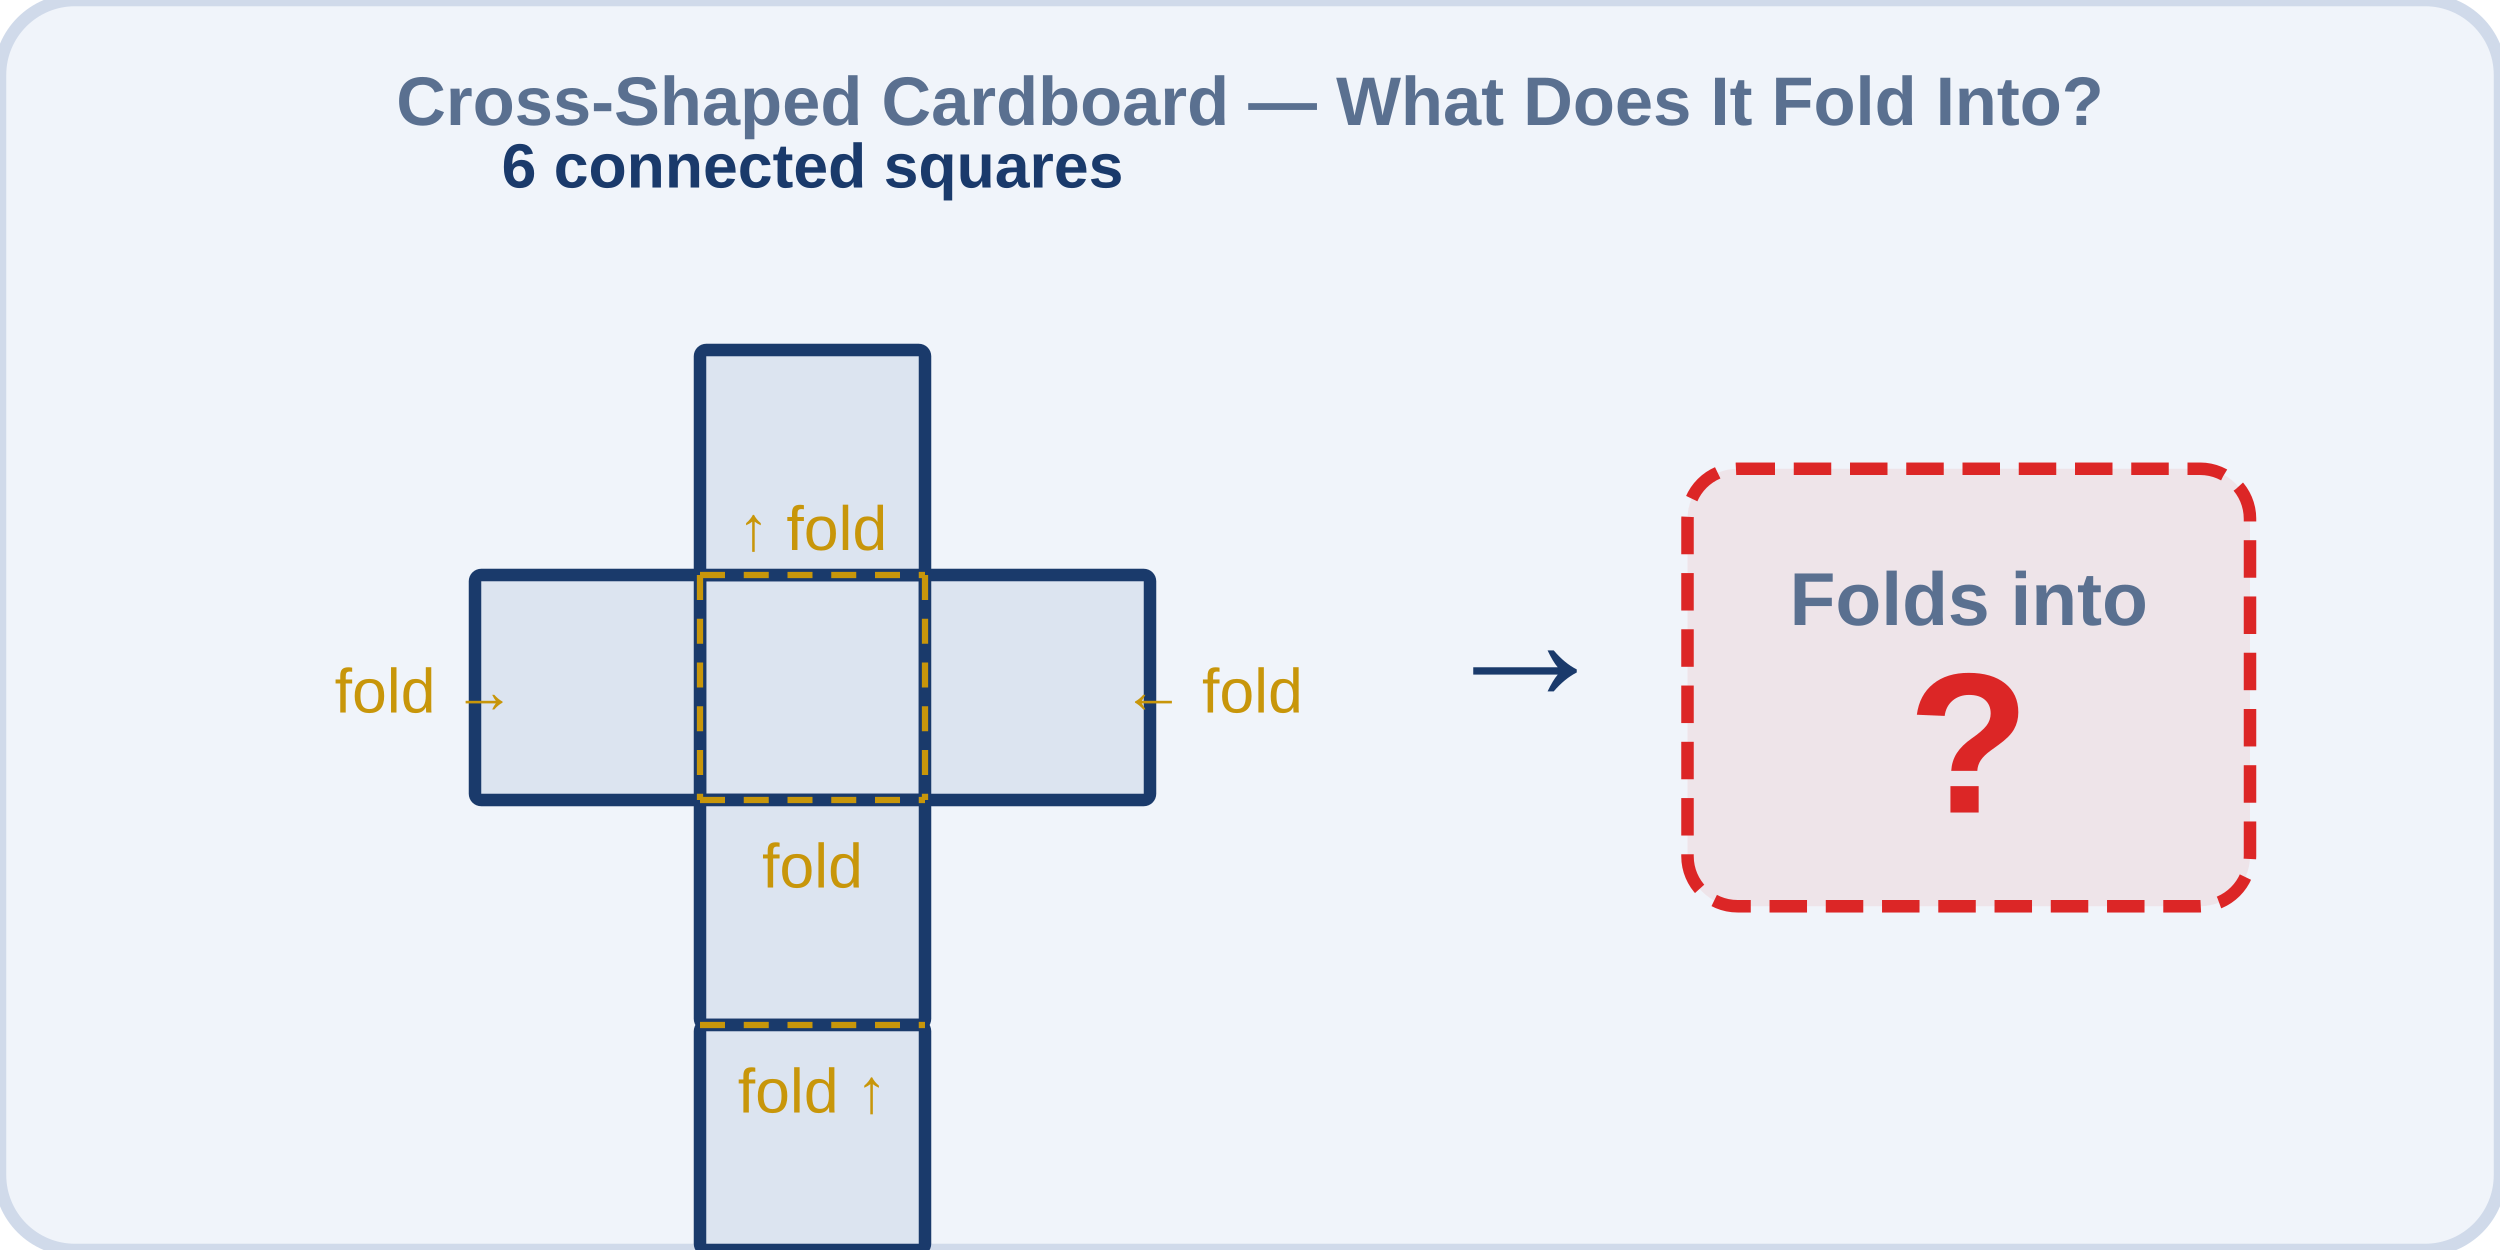
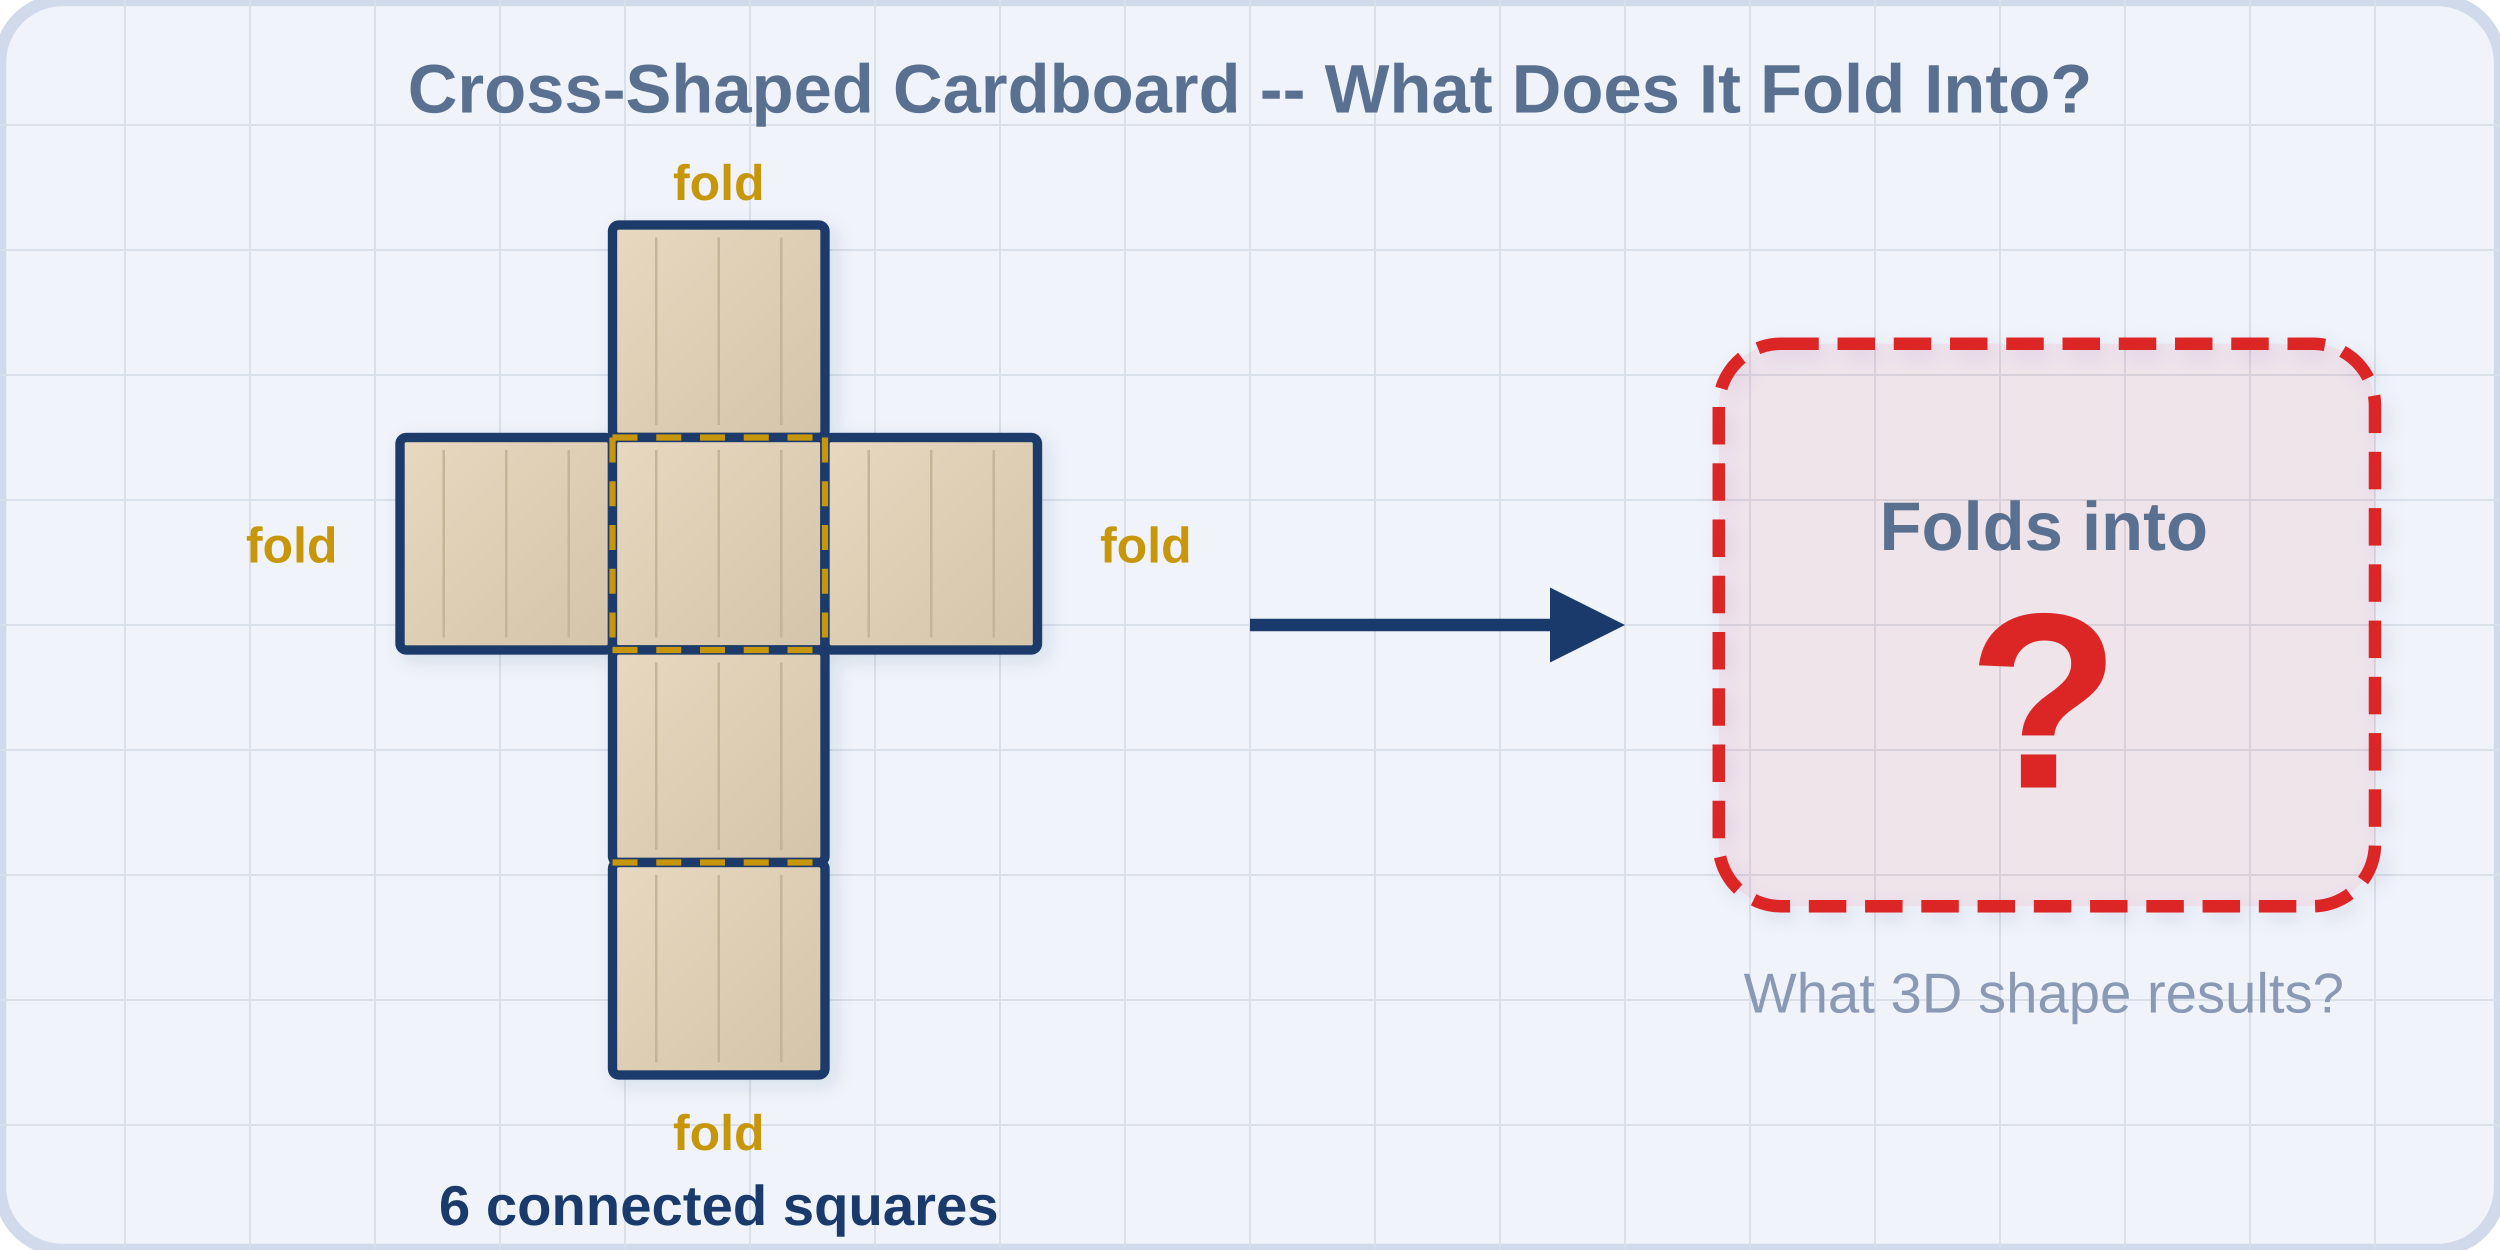
<svg xmlns="http://www.w3.org/2000/svg" width="400" height="200" viewBox="0 0 400 200">
+   <defs>
+     <linearGradient id="cfCard" x1="0" y1="0" x2="1" y2="1">
+       <stop offset="0%" stop-color="#e8d8c0" />
+       <stop offset="100%" stop-color="#d4c4a8" />
+     </linearGradient>
+     <filter id="cfShadow" x="-5%" y="-5%" width="115%" height="115%">
+       <feDropShadow dx="1" dy="1" stdDeviation="1.5" flood-color="#1a3a6b" flood-opacity="0.12" />
+     </filter>
+   </defs>
  <style>
    @keyframes pulseFold {
      0%, 100% { stroke-opacity: 0.4; stroke-width: 1.5; }
      50% { stroke-opacity: 1; stroke-width: 2.5; }
    }
    .fold-line { animation: pulseFold 2s ease-in-out infinite; }
    text { font-family: Arial, sans-serif; }
  </style>
-   <rect width="400" height="200" rx="12" fill="#f0f4fa" stroke="#d0daea" stroke-width="2" />
-   <text x="200" y="20" text-anchor="middle" font-family="Arial" font-size="11" fill="#5a7090" font-weight="600">Cross-Shaped Cardboard — What Does It Fold Into?</text>
-   <rect x="112" y="92" width="36" height="36" fill="#dce4f0" stroke="#1a3a6b" stroke-width="2" rx="1" />
-   <rect x="112" y="56" width="36" height="36" fill="#dce4f0" stroke="#1a3a6b" stroke-width="2" rx="1" />
-   <rect x="112" y="128" width="36" height="36" fill="#dce4f0" stroke="#1a3a6b" stroke-width="2" rx="1" />
-   <rect x="76" y="92" width="36" height="36" fill="#dce4f0" stroke="#1a3a6b" stroke-width="2" rx="1" />
-   <rect x="148" y="92" width="36" height="36" fill="#dce4f0" stroke="#1a3a6b" stroke-width="2" rx="1" />
-   <rect x="112" y="164" width="36" height="36" fill="#dce4f0" stroke="#1a3a6b" stroke-width="2" rx="1" />
-   <line x1="112" y1="92" x2="148" y2="92" class="fold-line" stroke="#c8960a" stroke-dasharray="4,3" />
-   <line x1="112" y1="128" x2="148" y2="128" class="fold-line" stroke="#c8960a" stroke-dasharray="4,3" />
-   <line x1="112" y1="92" x2="112" y2="128" class="fold-line" stroke="#c8960a" stroke-dasharray="4,3" />
-   <line x1="148" y1="92" x2="148" y2="128" class="fold-line" stroke="#c8960a" stroke-dasharray="4,3" />
-   <line x1="112" y1="164" x2="148" y2="164" class="fold-line" stroke="#c8960a" stroke-dasharray="4,3" />
-   <text x="130" y="88" text-anchor="middle" font-family="Arial" font-size="10" fill="#c8960a">↑ fold</text>
-   <text x="130" y="142" text-anchor="middle" font-family="Arial" font-size="10" fill="#c8960a">fold</text>
-   <text x="68" y="114" text-anchor="middle" font-family="Arial" font-size="10" fill="#c8960a">fold →</text>
-   <text x="194" y="114" text-anchor="middle" font-family="Arial" font-size="10" fill="#c8960a">← fold</text>
-   <text x="130" y="178" text-anchor="middle" font-family="Arial" font-size="10" fill="#c8960a">fold ↑</text>
-   <text x="230" y="112" font-family="Arial" font-size="28" fill="#1a3a6b" font-weight="300">→</text>
-   <rect x="270" y="75" width="90" height="70" rx="8" fill="rgba(220,38,38,.08)" stroke="#dc2626" stroke-width="2" stroke-dasharray="6,3" />
-   <text x="315" y="100" text-anchor="middle" font-family="Arial" font-size="12" fill="#5a7090" font-weight="600">Folds into</text>
-   <text x="315" y="130" text-anchor="middle" font-family="Arial" font-size="32" font-weight="700" fill="#dc2626">?</text>
-   <text x="130" y="30" text-anchor="middle" font-family="Arial" font-size="10" fill="#1a3a6b" font-weight="600">6 connected squares</text>
+   <rect width="400" height="200" rx="10" fill="#f0f4fa" stroke="#d0daea" stroke-width="2" />
+   <g stroke="#d8dfe8" stroke-width="0.3">
+     <line x1="0" y1="20" x2="400" y2="20" />
+     <line x1="0" y1="40" x2="400" y2="40" />
+     <line x1="0" y1="60" x2="400" y2="60" />
+     <line x1="0" y1="80" x2="400" y2="80" />
+     <line x1="0" y1="100" x2="400" y2="100" />
+     <line x1="0" y1="120" x2="400" y2="120" />
+     <line x1="0" y1="140" x2="400" y2="140" />
+     <line x1="0" y1="160" x2="400" y2="160" />
+     <line x1="0" y1="180" x2="400" y2="180" />
+     <line x1="20" y1="0" x2="20" y2="200" />
+     <line x1="40" y1="0" x2="40" y2="200" />
+     <line x1="60" y1="0" x2="60" y2="200" />
+     <line x1="80" y1="0" x2="80" y2="200" />
+     <line x1="100" y1="0" x2="100" y2="200" />
+     <line x1="120" y1="0" x2="120" y2="200" />
+     <line x1="140" y1="0" x2="140" y2="200" />
+     <line x1="160" y1="0" x2="160" y2="200" />
+     <line x1="180" y1="0" x2="180" y2="200" />
+     <line x1="200" y1="0" x2="200" y2="200" />
+     <line x1="220" y1="0" x2="220" y2="200" />
+     <line x1="240" y1="0" x2="240" y2="200" />
+     <line x1="260" y1="0" x2="260" y2="200" />
+     <line x1="280" y1="0" x2="280" y2="200" />
+     <line x1="300" y1="0" x2="300" y2="200" />
+     <line x1="320" y1="0" x2="320" y2="200" />
+     <line x1="340" y1="0" x2="340" y2="200" />
+     <line x1="360" y1="0" x2="360" y2="200" />
+     <line x1="380" y1="0" x2="380" y2="200" />
+   </g>
+   <text x="200" y="18" text-anchor="middle" font-size="11" fill="#5a7090" font-weight="600">Cross-Shaped Cardboard -- What Does It Fold Into?</text>
+   <g filter="url(#cfShadow)">
+     <rect x="98" y="36" width="34" height="34" fill="url(#cfCard)" stroke="#1a3a6b" stroke-width="1.5" rx="1" />
+     <line x1="105" y1="38" x2="105" y2="68" stroke="#c4b498" stroke-width="0.4" />
+     <line x1="115" y1="38" x2="115" y2="68" stroke="#c4b498" stroke-width="0.4" />
+     <line x1="125" y1="38" x2="125" y2="68" stroke="#c4b498" stroke-width="0.4" />
+     <rect x="64" y="70" width="34" height="34" fill="url(#cfCard)" stroke="#1a3a6b" stroke-width="1.5" rx="1" />
+     <line x1="71" y1="72" x2="71" y2="102" stroke="#c4b498" stroke-width="0.4" />
+     <line x1="81" y1="72" x2="81" y2="102" stroke="#c4b498" stroke-width="0.4" />
+     <line x1="91" y1="72" x2="91" y2="102" stroke="#c4b498" stroke-width="0.4" />
+     <rect x="98" y="70" width="34" height="34" fill="url(#cfCard)" stroke="#1a3a6b" stroke-width="1.5" rx="1" />
+     <line x1="105" y1="72" x2="105" y2="102" stroke="#c4b498" stroke-width="0.4" />
+     <line x1="115" y1="72" x2="115" y2="102" stroke="#c4b498" stroke-width="0.4" />
+     <line x1="125" y1="72" x2="125" y2="102" stroke="#c4b498" stroke-width="0.4" />
+     <rect x="132" y="70" width="34" height="34" fill="url(#cfCard)" stroke="#1a3a6b" stroke-width="1.5" rx="1" />
+     <line x1="139" y1="72" x2="139" y2="102" stroke="#c4b498" stroke-width="0.4" />
+     <line x1="149" y1="72" x2="149" y2="102" stroke="#c4b498" stroke-width="0.4" />
+     <line x1="159" y1="72" x2="159" y2="102" stroke="#c4b498" stroke-width="0.4" />
+     <rect x="98" y="104" width="34" height="34" fill="url(#cfCard)" stroke="#1a3a6b" stroke-width="1.5" rx="1" />
+     <line x1="105" y1="106" x2="105" y2="136" stroke="#c4b498" stroke-width="0.4" />
+     <line x1="115" y1="106" x2="115" y2="136" stroke="#c4b498" stroke-width="0.4" />
+     <line x1="125" y1="106" x2="125" y2="136" stroke="#c4b498" stroke-width="0.4" />
+     <rect x="98" y="138" width="34" height="34" fill="url(#cfCard)" stroke="#1a3a6b" stroke-width="1.5" rx="1" />
+     <line x1="105" y1="140" x2="105" y2="170" stroke="#c4b498" stroke-width="0.4" />
+     <line x1="115" y1="140" x2="115" y2="170" stroke="#c4b498" stroke-width="0.4" />
+     <line x1="125" y1="140" x2="125" y2="170" stroke="#c4b498" stroke-width="0.4" />
+   </g>
+   <line x1="98" y1="70" x2="132" y2="70" class="fold-line" stroke="#c8960a" stroke-dasharray="4,3" />
+   <line x1="98" y1="104" x2="132" y2="104" class="fold-line" stroke="#c8960a" stroke-dasharray="4,3" />
+   <line x1="98" y1="70" x2="98" y2="104" class="fold-line" stroke="#c8960a" stroke-dasharray="4,3" />
+   <line x1="132" y1="70" x2="132" y2="104" class="fold-line" stroke="#c8960a" stroke-dasharray="4,3" />
+   <line x1="98" y1="138" x2="132" y2="138" class="fold-line" stroke="#c8960a" stroke-dasharray="4,3" />
+   <text x="115" y="32" text-anchor="middle" font-size="8" fill="#c8960a" font-weight="600">fold</text>
+   <text x="54" y="90" text-anchor="end" font-size="8" fill="#c8960a" font-weight="600">fold</text>
+   <text x="176" y="90" font-size="8" fill="#c8960a" font-weight="600">fold</text>
+   <text x="115" y="184" text-anchor="middle" font-size="8" fill="#c8960a" font-weight="600">fold</text>
+   <text x="115" y="196" text-anchor="middle" font-size="9" fill="#1a3a6b" font-weight="600">6 connected squares</text>
+   <line x1="200" y1="100" x2="250" y2="100" stroke="#1a3a6b" stroke-width="2" />
+   <polygon points="248,94 260,100 248,106" fill="#1a3a6b" />
+   <rect x="275" y="55" width="105" height="90" rx="10" fill="rgba(220,38,38,0.06)" stroke="#dc2626" stroke-width="2" stroke-dasharray="6,3" filter="url(#cfShadow)" />
+   <text x="327" y="88" text-anchor="middle" font-size="11" fill="#5a7090" font-weight="600">Folds into</text>
+   <text x="327" y="126" text-anchor="middle" font-size="40" font-weight="700" fill="#dc2626">?</text>
+   <text x="327" y="162" text-anchor="middle" font-size="9" fill="#8a9ab5">What 3D shape results?</text>
</svg>
